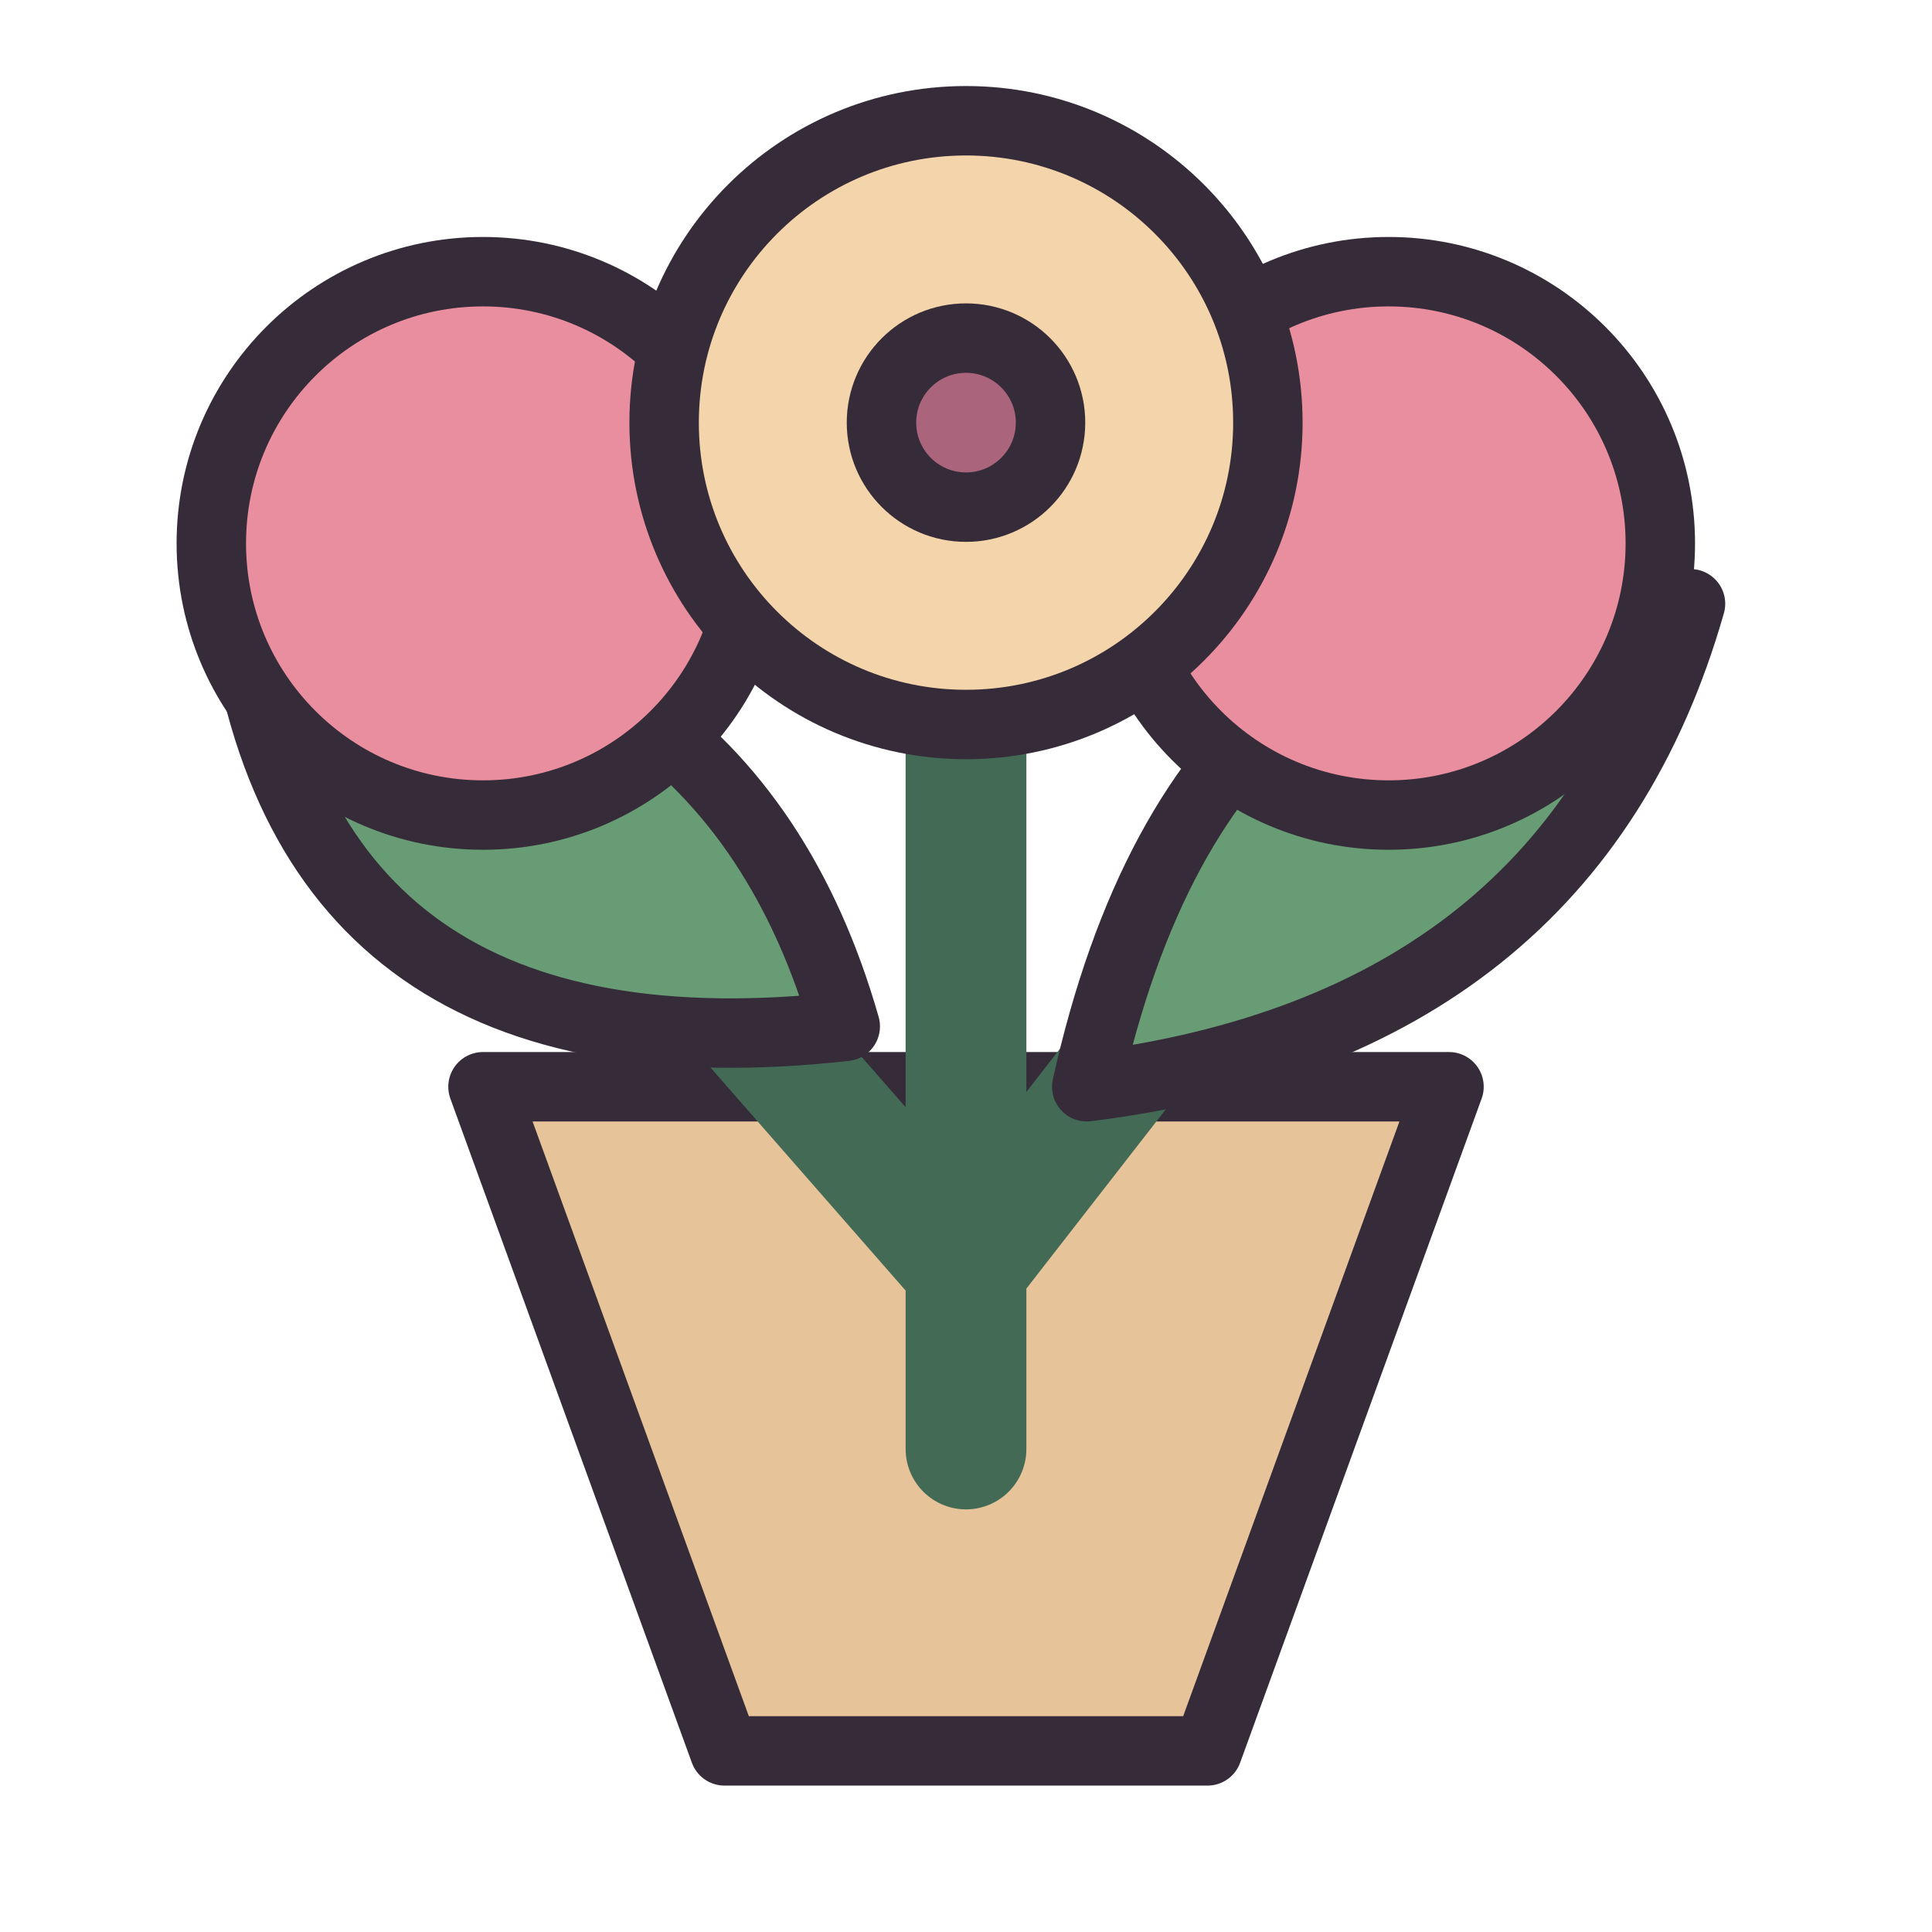
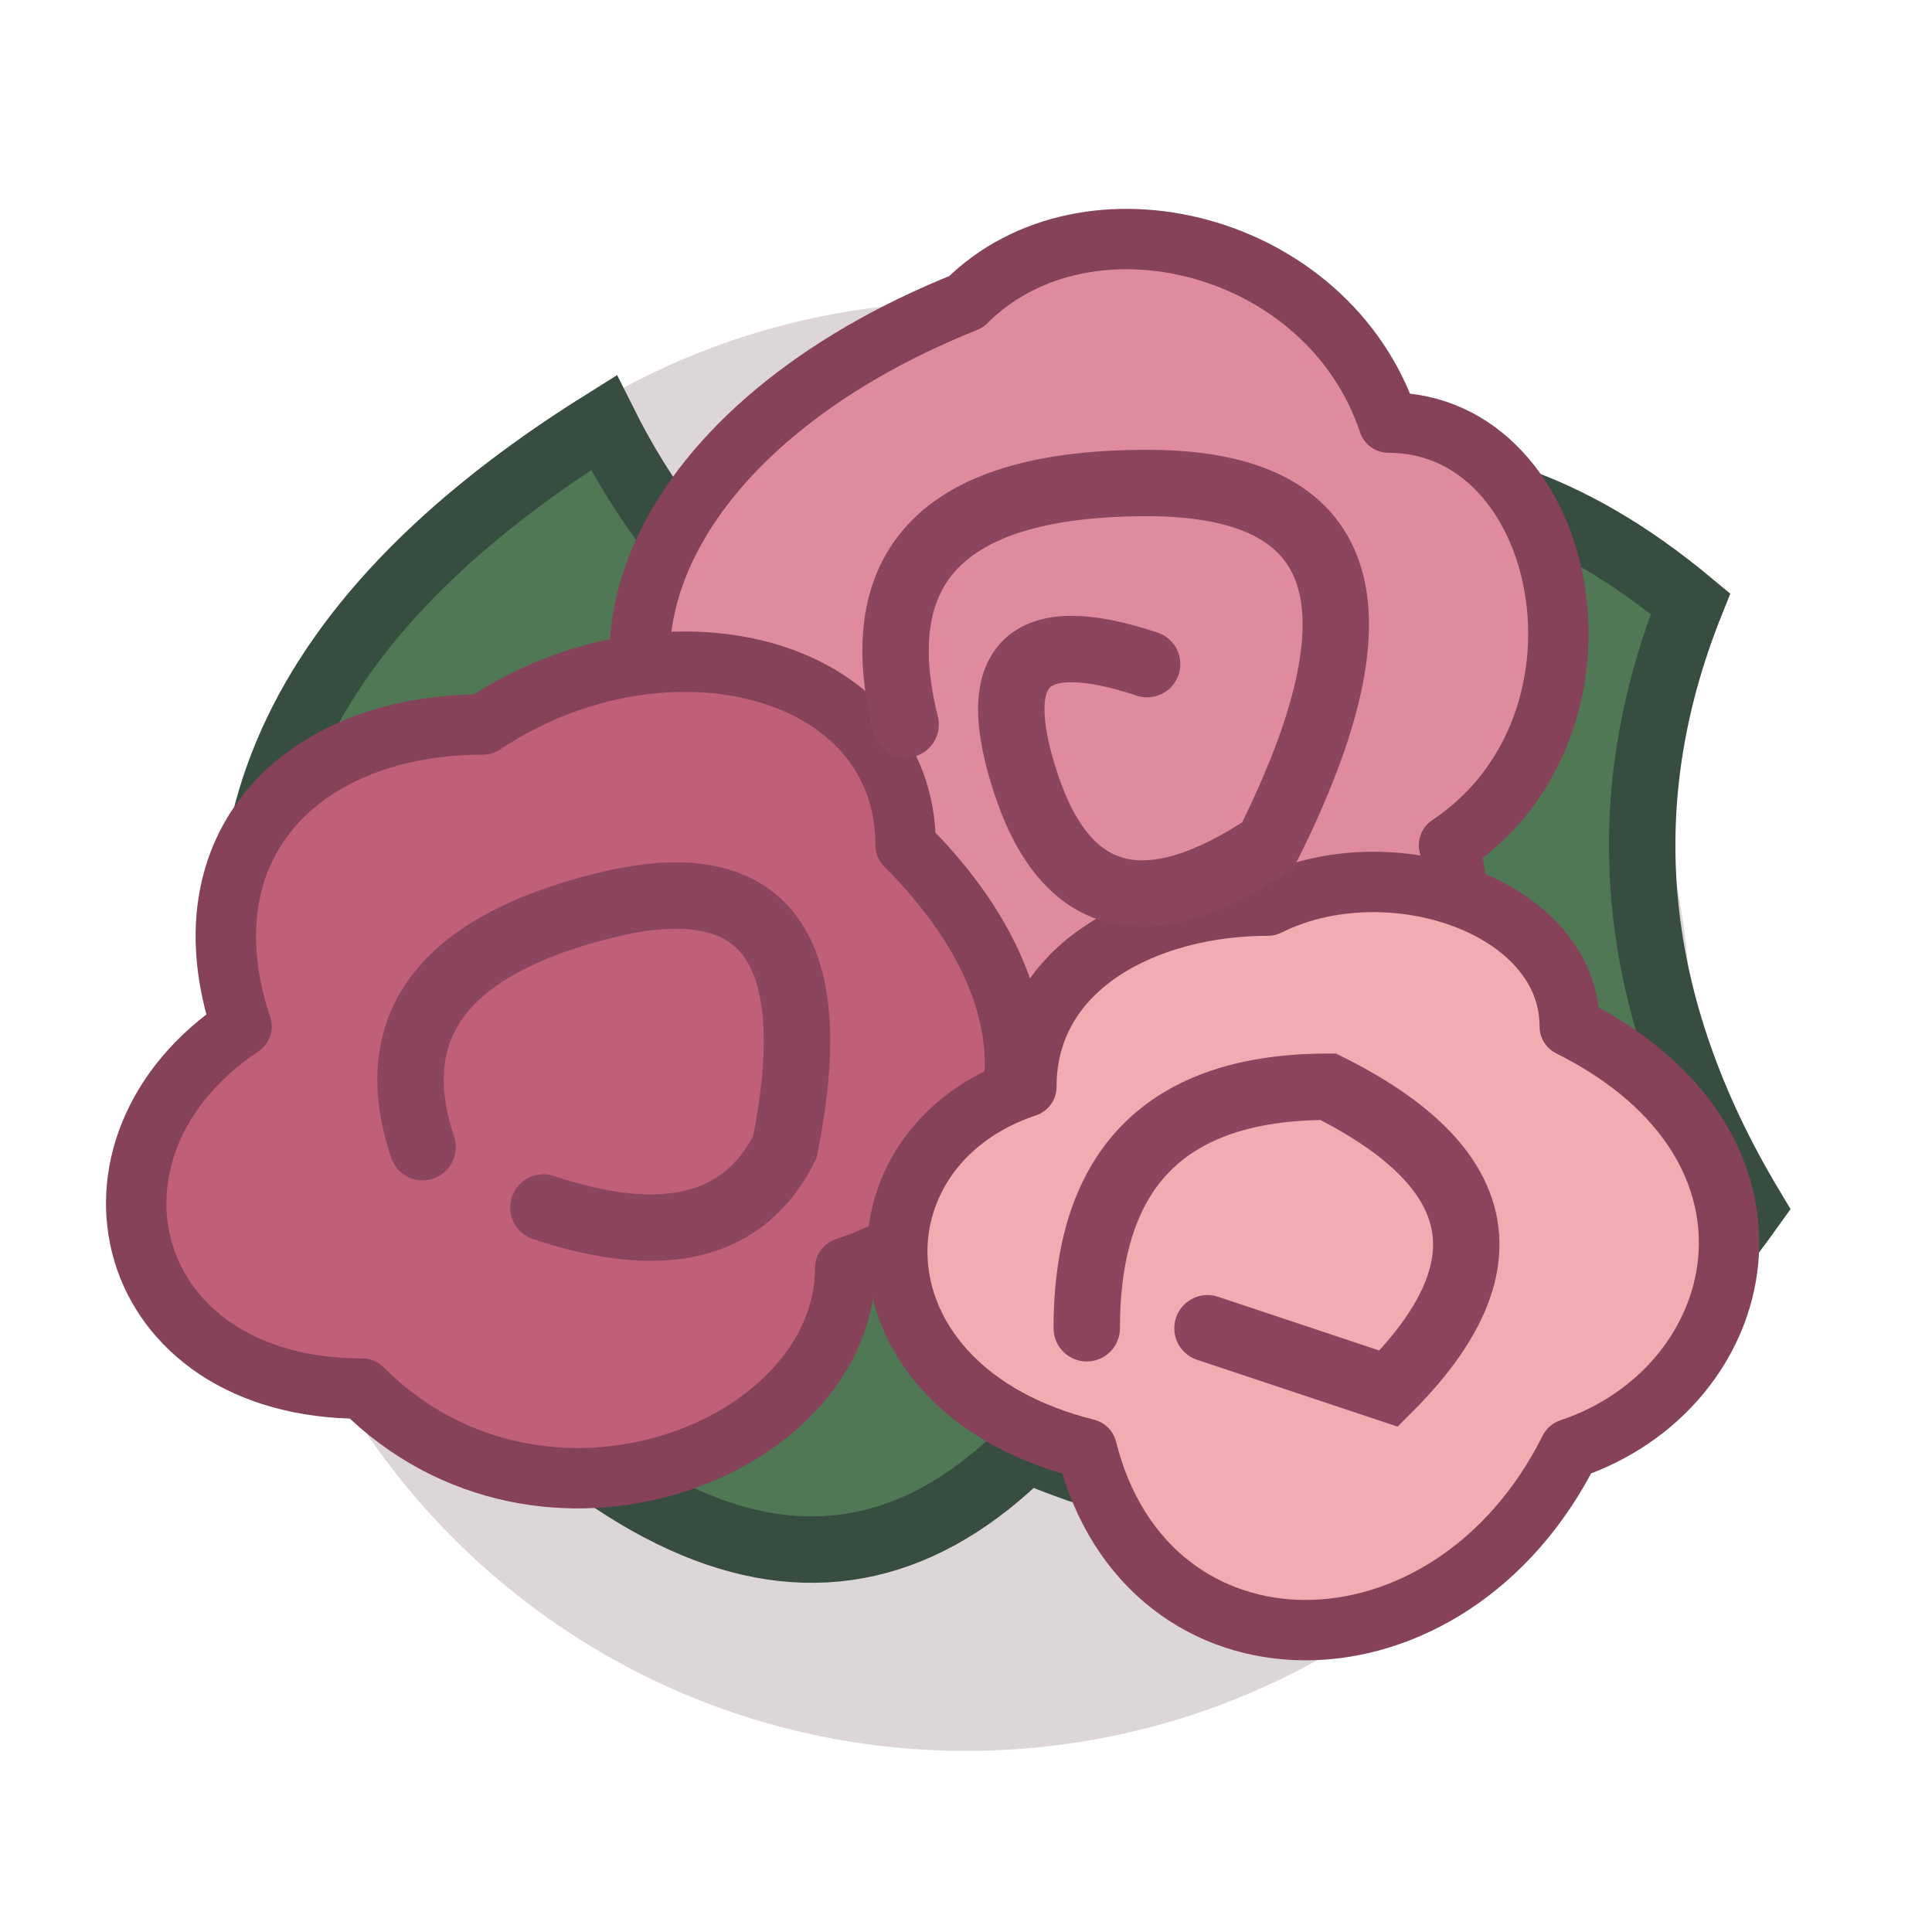
<svg xmlns="http://www.w3.org/2000/svg" viewBox="0 0 32 32">
-   <g stroke="#352b39" stroke-width="1.15" stroke-linecap="round" stroke-linejoin="round">
-     <path d="m8 18 4 11h8l4-11Z" fill="#e7c39a" />
-     <path d="M16 24V10m0 11-7-8m7 8 7-9" fill="none" stroke="#426a55" stroke-width="2" />
-     <path d="M14 17q-9 1-10-7 8 0 10 7m4 1q8-1 10-8-8-1-10 8" fill="#689c74" />
-     <g fill="#e98e9f">
-       <circle cx="8" cy="9" r="4.5" />
-       <circle cx="23" cy="9" r="4.5" />
-     </g>
-     <circle cx="16" cy="7" r="5" fill="#f4d4ab" />
-     <circle cx="16" cy="7" r="1.4" fill="#aa657c" />
+   <circle cx="16" cy="17" r="12" fill="#54303f" opacity=".2" />
+   <path d="M5 19q-3-7 5-12 2 4 6 5 6-7 12-2-2 5 1 10-5 7-12 4-5 5-12-5Z" fill="#517854" stroke="#364d40" stroke-width="1.1" />
+   <g stroke="#854258" stroke-width="1" stroke-linejoin="round">
+     <path d="M16 5c2-2 6-1 7 2 3 0 4 5 1 7 1 4-3 6-6 4-4 2-7-1-6-4-3-3-1-7 4-9Z" fill="#df8b9d" />
+     <path d="M8 12c3-2 7-1 7 2 3 3 2 6-1 7 0 3-5 5-8 2-4 0-5-4-2-6-1-3 1-5 4-5Z" fill="#bf5f78" />
+     <path d="M21 15c2-1 5 0 5 2 4 2 3 6 0 7-2 4-7 4-8 0-4-1-4-5-1-6 0-2 2-3 4-3Z" fill="#f2abb1" />
+   </g>
+   <g fill="none" stroke="#8c455f" stroke-width="1.1" stroke-linecap="round">
+     <path d="M15 12q-1-4 4-4t2 6q-3 2-4-1t2-2m-12 8q-1-3 3-4t3 4q-1 2-4 1m9 2q0-4 4-4 4 2 1 5l-3-1" />
  </g>
</svg>
